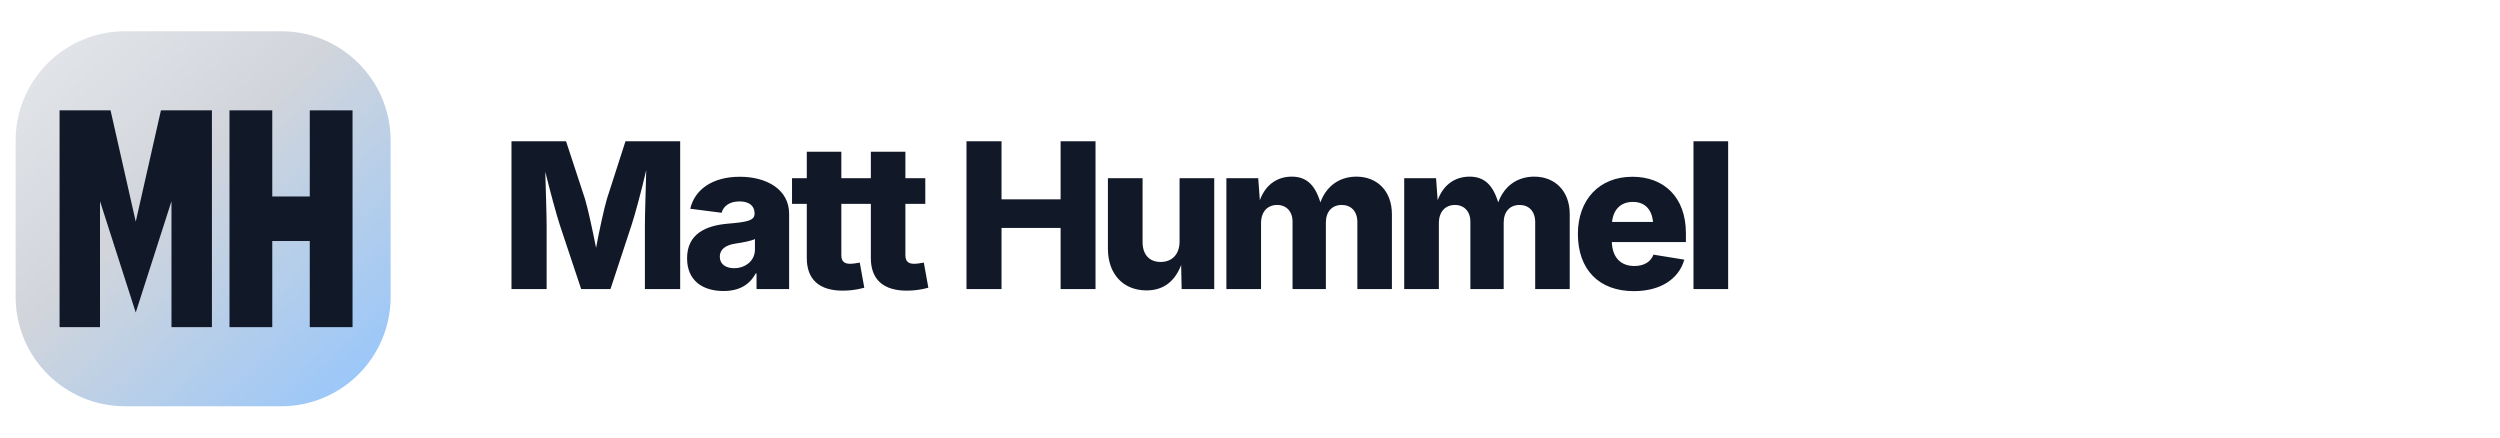
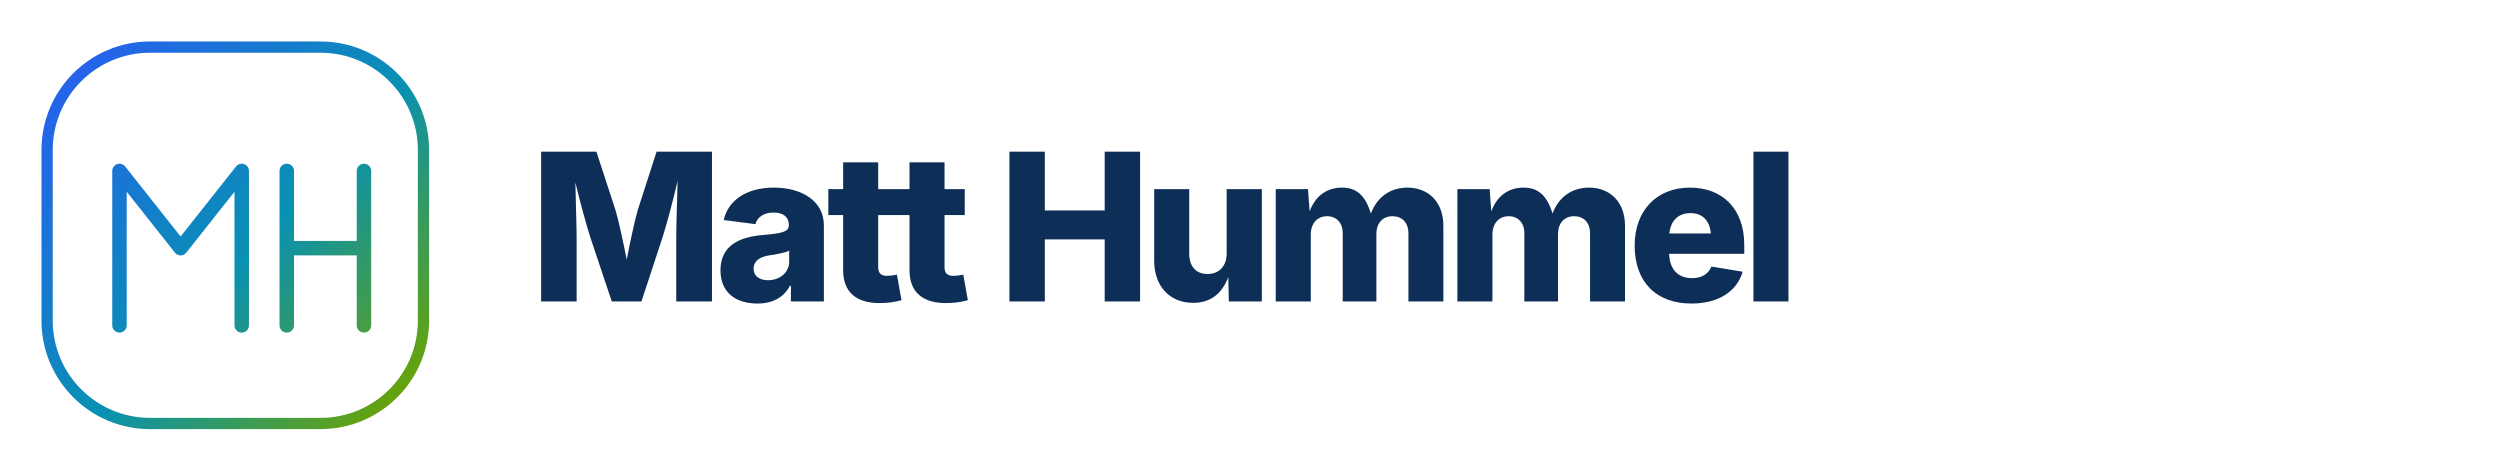
- <svg xmlns="http://www.w3.org/2000/svg" viewBox="0 0 320 56" fill="none" role="img">
+ <svg xmlns="http://www.w3.org/2000/svg" viewBox="0 0 340 64" fill="none" role="img" aria-labelledby="mhLogoTitle">
  <defs>
-     <linearGradient id="mhLogoGrad" x1="4" y1="2" x2="50" y2="52" gradientUnits="userSpaceOnUse">
-       <stop stop-color="#E5E7EB" />
-       <stop offset=".42" stop-color="#D1D5DB" />
-       <stop offset="1" stop-color="#93C5FD" />
+     <linearGradient id="mhLogoLine" x1="6" y1="8" x2="58" y2="56" gradientUnits="userSpaceOnUse">
+       <stop offset="0" stop-color="#2563eb" />
+       <stop offset="0.55" stop-color="#0891b2" />
+       <stop offset="1" stop-color="#65a30d" />
    </linearGradient>
  </defs>
-   <rect x="2" y="4" width="48" height="48" rx="14" fill="url(#mhLogoGrad)" />
-   <g transform="translate(2 4) scale(.75)">
-     <path fill="#111827" d="M7.5 50.5V13.5h8.7l4.3 19 4.3-19h8.7v37h-6.9V29L20.5 48 14.4 29v21.5H7.5Z" />
-     <path fill="#111827" d="M36.5 50.5V13.5h7.3v14.7h6.4V13.5h7.3v37h-7.3V35.8h-6.4v14.7h-7.3Z" />
+   <g transform="translate(4 4) scale(0.875)">
+     <rect x="2.75" y="2.75" width="58.5" height="58.5" rx="16" stroke="url(#mhLogoLine)" stroke-width="1.75" />
+     <path d="M14 46V22l9.5 12 9.5-12v24" stroke="url(#mhLogoLine)" stroke-width="2.25" stroke-linecap="round" stroke-linejoin="round" />
+     <path d="M40 22v24M52 22v24M40 34h12" stroke="url(#mhLogoLine)" stroke-width="2.25" stroke-linecap="round" stroke-linejoin="round" />
  </g>
-   <text x="64" y="37" fill="#111827" font-family="Inter, 'Arial Black', 'Helvetica Neue', system-ui, sans-serif" font-size="26" font-weight="800" letter-spacing="-1.35">Matt Hummel</text>
+   <text x="72" y="41" fill="#0d2e57" font-family="Inter, system-ui, sans-serif" font-size="28" font-weight="800" letter-spacing="-0.045em">Matt Hummel</text>
</svg>
